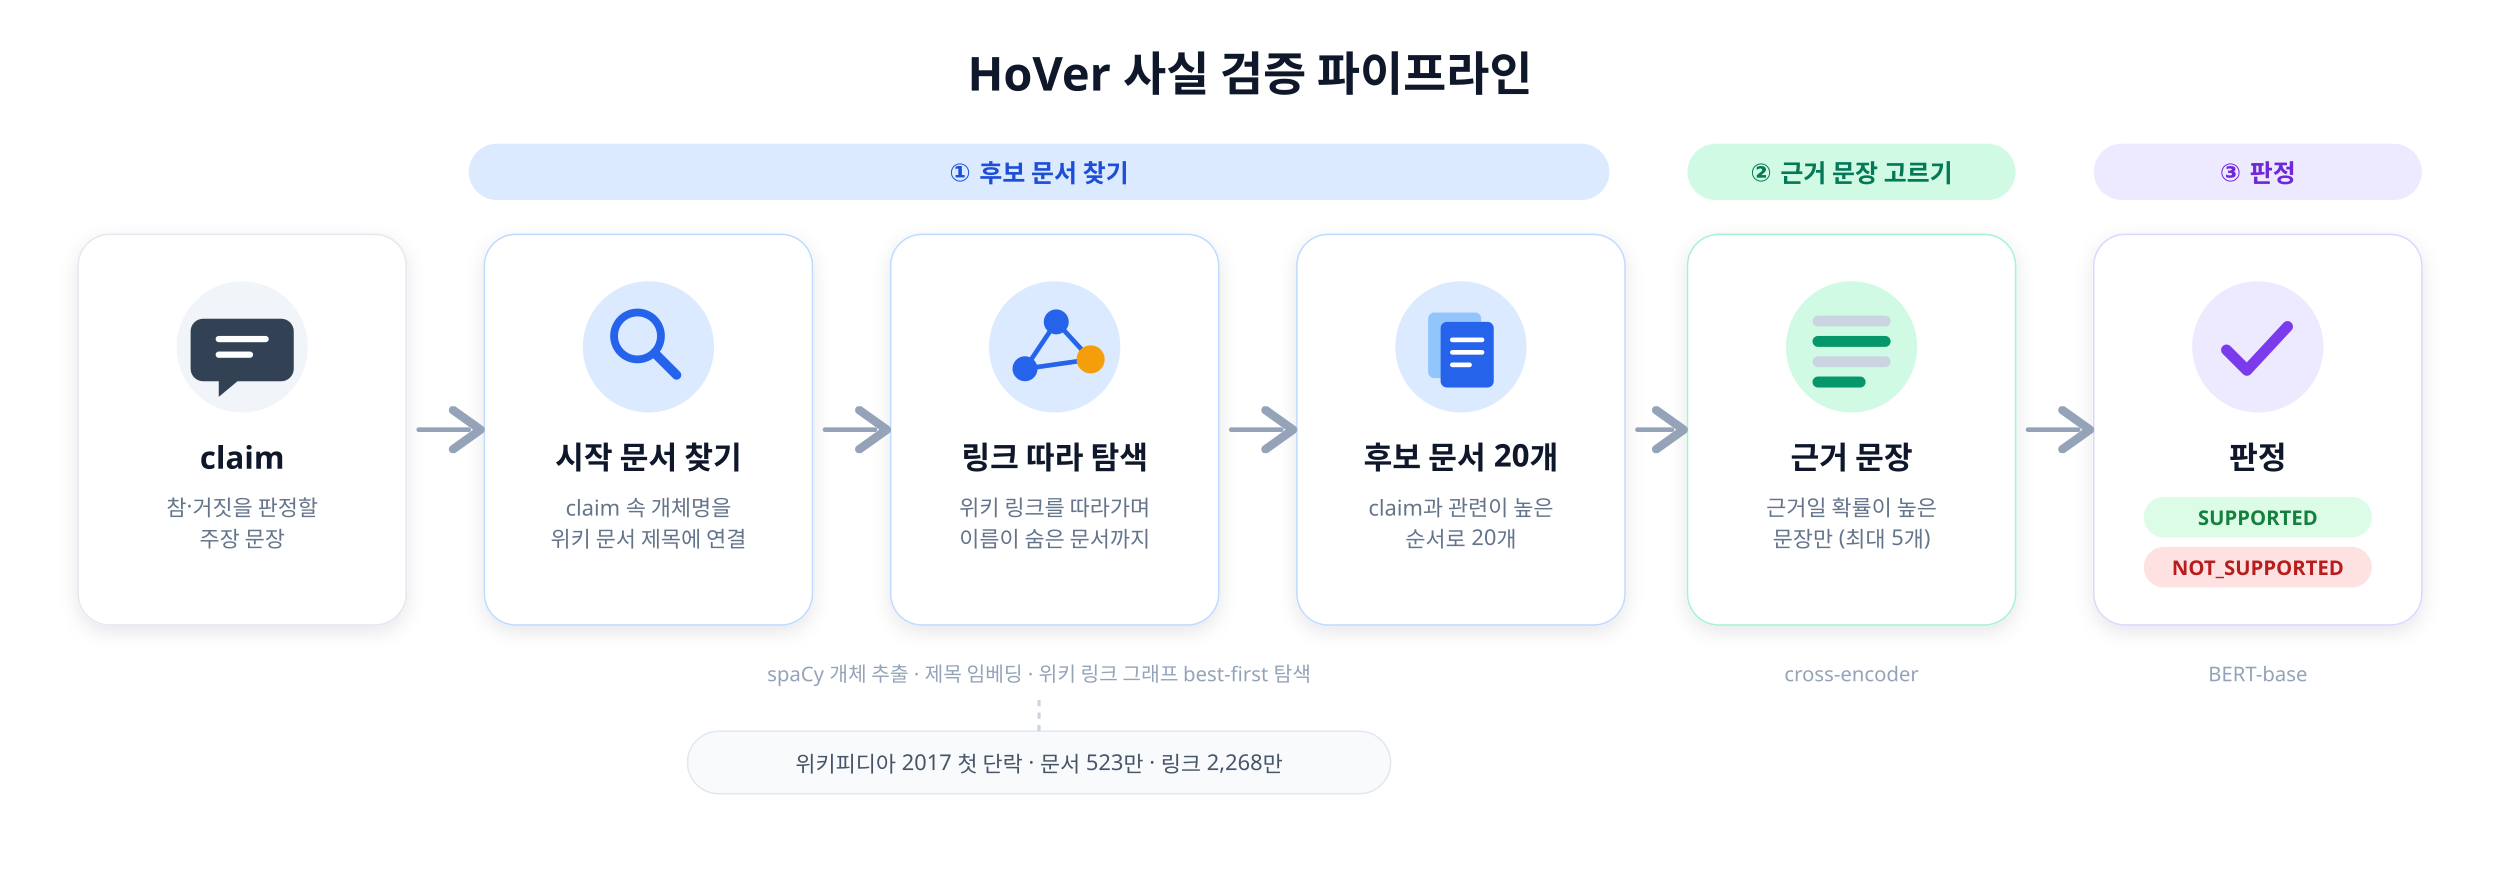
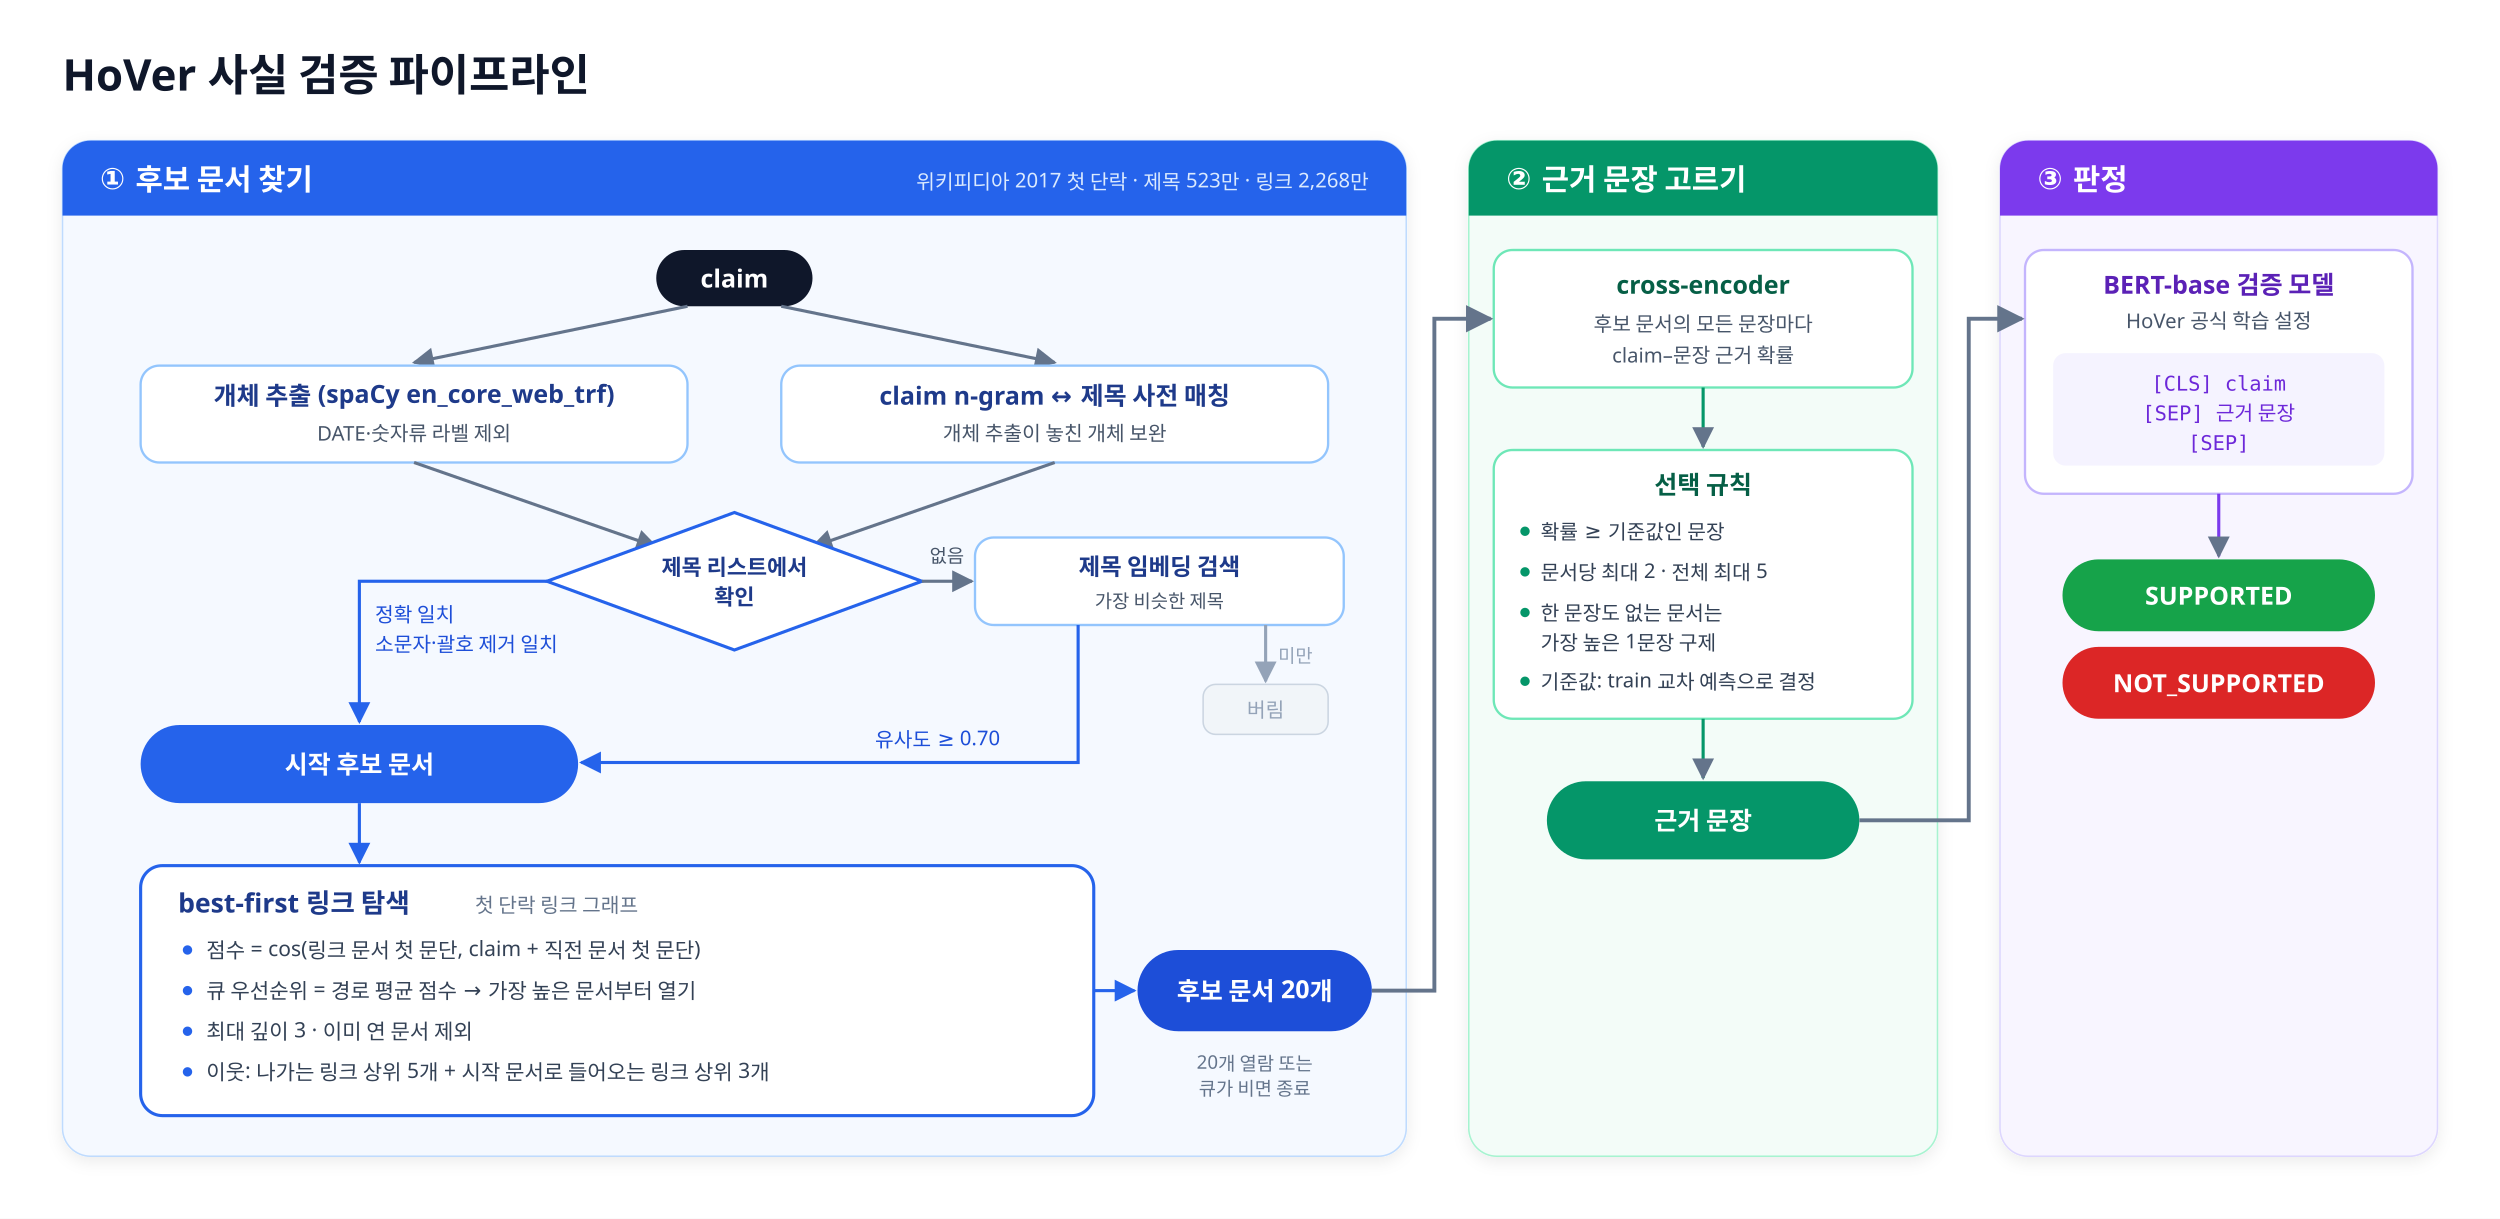
- <svg xmlns="http://www.w3.org/2000/svg" width="1600" height="560" viewBox="0 0 1600 560" font-family="'Malgun Gothic','Apple SD Gothic Neo','Noto Sans KR',sans-serif">
+ <svg xmlns="http://www.w3.org/2000/svg" width="1600" height="780" viewBox="0 0 1600 780" font-family="'Malgun Gothic','Apple SD Gothic Neo','Noto Sans KR',sans-serif">
  <defs>
-     <filter id="shadow" x="-10%" y="-10%" width="120%" height="130%">
-       <feDropShadow dx="0" dy="4" stdDeviation="6" flood-color="#0f172a" flood-opacity="0.10" />
+     <filter id="shadow" x="-5%" y="-5%" width="110%" height="115%">
+       <feDropShadow dx="0" dy="3" stdDeviation="5" flood-color="#0f172a" flood-opacity="0.08" />
    </filter>
-     <marker id="chev" viewBox="0 0 12 12" refX="6" refY="6" markerWidth="10" markerHeight="10" orient="auto">
-       <path d="M2,1 L9,6 L2,11" fill="none" stroke="#94a3b8" stroke-width="2.2" stroke-linecap="round" stroke-linejoin="round" />
+     <marker id="a" viewBox="0 0 10 10" refX="9" refY="5" markerWidth="7" markerHeight="7" orient="auto">
+       <path d="M0,0 L10,5 L0,10 z" fill="#64748b" />
+     </marker>
+     <marker id="ab" viewBox="0 0 10 10" refX="9" refY="5" markerWidth="7" markerHeight="7" orient="auto">
+       <path d="M0,0 L10,5 L0,10 z" fill="#2563eb" />
+     </marker>
+     <marker id="ag" viewBox="0 0 10 10" refX="9" refY="5" markerWidth="7" markerHeight="7" orient="auto">
+       <path d="M0,0 L10,5 L0,10 z" fill="#94a3b8" />
    </marker>
  </defs>
-   <rect width="1600" height="560" fill="#ffffff" />
-   <text x="800" y="58" font-size="30" font-weight="700" fill="#0f172a" text-anchor="middle">HoVer 사실 검증 파이프라인</text>
-   <g font-size="16" font-weight="700">
-     <rect x="300" y="92" width="730" height="36" rx="18" fill="#dbeafe" />
-     <text x="665" y="116" text-anchor="middle" fill="#1d4ed8">① 후보 문서 찾기</text>
-     <rect x="1080" y="92" width="210" height="36" rx="18" fill="#d1fae5" />
-     <text x="1185" y="116" text-anchor="middle" fill="#047857">② 근거 문장 고르기</text>
-     <rect x="1340" y="92" width="210" height="36" rx="18" fill="#ede9fe" />
-     <text x="1445" y="116" text-anchor="middle" fill="#6d28d9">③ 판정</text>
+   <rect width="1600" height="780" fill="#ffffff" />
+   <text x="40" y="58" font-size="28" font-weight="700" fill="#0f172a">HoVer 사실 검증 파이프라인</text>
+   <g filter="url(#shadow)">
+     <rect x="40" y="90" width="860" height="650" rx="18" fill="#f5f9ff" stroke="#bfdbfe" />
+   </g>
+   <path d="M58,90 h824 a18,18 0 0 1 18,18 v30 h-860 v-30 a18,18 0 0 1 18,-18 z" fill="#2563eb" />
+   <text x="64" y="121" font-size="19" font-weight="700" fill="#ffffff">① 후보 문서 찾기</text>
+   <text x="876" y="121" font-size="13" fill="#dbeafe" text-anchor="end">위키피디아 2017 첫 단락 · 제목 523만 · 링크 2,268만</text>
+   <rect x="420" y="160" width="100" height="36" rx="18" fill="#0f172a" />
+   <text x="470" y="184" font-size="16" font-weight="700" fill="#ffffff" text-anchor="middle">claim</text>
+   <path d="M440,196 L265,232" stroke="#64748b" stroke-width="2" fill="none" marker-end="url(#a)" />
+   <path d="M500,196 L675,232" stroke="#64748b" stroke-width="2" fill="none" marker-end="url(#a)" />
+   <rect x="90" y="234" width="350" height="62" rx="12" fill="#ffffff" stroke="#93c5fd" stroke-width="1.5" />
+   <text x="265" y="259" font-size="16" font-weight="700" fill="#1e3a8a" text-anchor="middle">개체 추출 (spaCy en_core_web_trf)</text>
+   <text x="265" y="282" font-size="13" fill="#475569" text-anchor="middle">DATE·숫자류 라벨 제외</text>
+   <rect x="500" y="234" width="350" height="62" rx="12" fill="#ffffff" stroke="#93c5fd" stroke-width="1.5" />
+   <text x="675" y="259" font-size="16" font-weight="700" fill="#1e3a8a" text-anchor="middle">claim n-gram ↔ 제목 사전 매칭</text>
+   <text x="675" y="282" font-size="13" fill="#475569" text-anchor="middle">개체 추출이 놓친 개체 보완</text>
+   <path d="M265,296 L420,350" stroke="#64748b" stroke-width="2" fill="none" marker-end="url(#a)" />
+   <path d="M675,296 L520,350" stroke="#64748b" stroke-width="2" fill="none" marker-end="url(#a)" />
+   <polygon points="350,372 470,328 590,372 470,416" fill="#ffffff" stroke="#2563eb" stroke-width="2" />
+   <text x="470" y="368" font-size="14" font-weight="700" fill="#1e3a8a" text-anchor="middle">제목 리스트에서</text>
+   <text x="470" y="387" font-size="14" font-weight="700" fill="#1e3a8a" text-anchor="middle">확인</text>
+   <path d="M350,372 H230 V462" stroke="#2563eb" stroke-width="2" fill="none" marker-end="url(#ab)" />
+   <text x="240" y="398" font-size="13" fill="#1d4ed8">정확 일치</text>
+   <text x="240" y="417" font-size="13" fill="#1d4ed8">소문자·괄호 제거 일치</text>
+   <path d="M590,372 H622" stroke="#64748b" stroke-width="2" fill="none" marker-end="url(#a)" />
+   <text x="606" y="360" font-size="12" fill="#475569" text-anchor="middle">없음</text>
+   <rect x="624" y="344" width="236" height="56" rx="12" fill="#ffffff" stroke="#93c5fd" stroke-width="1.5" />
+   <text x="742" y="368" font-size="15" font-weight="700" fill="#1e3a8a" text-anchor="middle">제목 임베딩 검색</text>
+   <text x="742" y="389" font-size="12" fill="#475569" text-anchor="middle">가장 비슷한 제목</text>
+   <path d="M690,400 V488 H372" stroke="#2563eb" stroke-width="2" fill="none" marker-end="url(#ab)" />
+   <text x="560" y="478" font-size="13" fill="#1d4ed8">유사도 ≥ 0.70</text>
+   <path d="M810,400 V436" stroke="#94a3b8" stroke-width="2" fill="none" marker-end="url(#ag)" />
+   <text x="818" y="424" font-size="12" fill="#94a3b8">미만</text>
+   <rect x="770" y="438" width="80" height="32" rx="8" fill="#f1f5f9" stroke="#cbd5e1" />
+   <text x="810" y="459" font-size="13" fill="#94a3b8" text-anchor="middle">버림</text>
+   <rect x="90" y="464" width="280" height="50" rx="25" fill="#2563eb" />
+   <text x="230" y="495" font-size="16" font-weight="700" fill="#ffffff" text-anchor="middle">시작 후보 문서</text>
+   <path d="M230,514 V552" stroke="#2563eb" stroke-width="2" fill="none" marker-end="url(#ab)" />
+   <rect x="90" y="554" width="610" height="160" rx="14" fill="#ffffff" stroke="#2563eb" stroke-width="2" />
+   <text x="114" y="584" font-size="17" font-weight="700" fill="#1e3a8a">best-first 링크 탐색</text>
+   <text x="114" y="584" dx="190" font-size="13" fill="#64748b">첫 단락 링크 그래프</text>
+   <g font-size="13.5" fill="#334155">
+     <circle cx="120" cy="608" r="3" fill="#2563eb" />
+     <text x="132" y="613">점수 = cos(링크 문서 첫 문단, claim + 직전 문서 첫 문단)</text>
+     <circle cx="120" cy="634" r="3" fill="#2563eb" />
+     <text x="132" y="639">큐 우선순위 = 경로 평균 점수 → 가장 높은 문서부터 열기</text>
+     <circle cx="120" cy="660" r="3" fill="#2563eb" />
+     <text x="132" y="665">최대 깊이 3 · 이미 연 문서 제외</text>
+     <circle cx="120" cy="686" r="3" fill="#2563eb" />
+     <text x="132" y="691">이웃: 나가는 링크 상위 5개 + 시작 문서로 들어오는 링크 상위 3개</text>
+   </g>
+   <path d="M700,634 H726" stroke="#2563eb" stroke-width="2" fill="none" marker-end="url(#ab)" />
+   <rect x="728" y="608" width="150" height="52" rx="26" fill="#1d4ed8" />
+   <text x="803" y="640" font-size="16" font-weight="700" fill="#ffffff" text-anchor="middle">후보 문서 20개</text>
+   <text x="803" y="684" font-size="12" fill="#64748b" text-anchor="middle">20개 열람 또는</text>
+   <text x="803" y="701" font-size="12" fill="#64748b" text-anchor="middle">큐가 비면 종료</text>
+   <g filter="url(#shadow)">
+     <rect x="940" y="90" width="300" height="650" rx="18" fill="#f3fcf8" stroke="#a7f3d0" />
+   </g>
+   <path d="M958,90 h264 a18,18 0 0 1 18,18 v30 h-300 v-30 a18,18 0 0 1 18,-18 z" fill="#059669" />
+   <text x="964" y="121" font-size="19" font-weight="700" fill="#ffffff">② 근거 문장 고르기</text>
+   <g transform="translate(0,-40)">
+     <rect x="956" y="200" width="268" height="88" rx="12" fill="#ffffff" stroke="#6ee7b7" stroke-width="1.5" />
+     <text x="1090" y="228" font-size="16" font-weight="700" fill="#065f46" text-anchor="middle">cross-encoder</text>
+     <text x="1090" y="252" font-size="13" fill="#475569" text-anchor="middle">후보 문서의 모든 문장마다</text>
+     <text x="1090" y="272" font-size="13" fill="#475569" text-anchor="middle">claim–문장 근거 확률</text>
+     <path d="M1090,288 V326" stroke="#059669" stroke-width="2" fill="none" marker-end="url(#a)" />
+     <rect x="956" y="328" width="268" height="172" rx="12" fill="#ffffff" stroke="#6ee7b7" stroke-width="1.5" />
+     <text x="1090" y="356" font-size="16" font-weight="700" fill="#065f46" text-anchor="middle">선택 규칙</text>
+     <g font-size="13" fill="#334155">
+       <circle cx="976" cy="380" r="3" fill="#059669" />
+       <text x="986" y="385">확률 ≥ 기준값인 문장</text>
+       <circle cx="976" cy="406" r="3" fill="#059669" />
+       <text x="986" y="411">문서당 최대 2 · 전체 최대 5</text>
+       <circle cx="976" cy="432" r="3" fill="#059669" />
+       <text x="986" y="437">한 문장도 없는 문서는</text>
+       <text x="986" y="456">가장 높은 1문장 구제</text>
+       <circle cx="976" cy="476" r="3" fill="#059669" />
+       <text x="986" y="481">기준값: train 교차 예측으로 결정</text>
+     </g>
+     <path d="M1090,500 V538" stroke="#059669" stroke-width="2" fill="none" marker-end="url(#a)" />
+     <rect x="990" y="540" width="200" height="50" rx="25" fill="#059669" />
+     <text x="1090" y="571" font-size="16" font-weight="700" fill="#ffffff" text-anchor="middle">근거 문장</text>
  </g>
  <g filter="url(#shadow)">
-     <rect x="50" y="150" width="210" height="250" rx="20" fill="#ffffff" stroke="#e2e8f0" />
+     <rect x="1280" y="90" width="280" height="650" rx="18" fill="#f8f5ff" stroke="#ddd6fe" />
  </g>
-   <circle cx="155" cy="222" r="42" fill="#f1f5f9" />
-   <path d="M130,204 h50 a8,8 0 0 1 8,8 v24 a8,8 0 0 1 -8,8 h-28 l-12,10 v-10 h-10 a8,8 0 0 1 -8,-8 v-24 a8,8 0 0 1 8,-8 z" fill="#334155" />
-   <rect x="138" y="215" width="34" height="4" rx="2" fill="#ffffff" />
-   <rect x="138" y="225" width="24" height="4" rx="2" fill="#ffffff" />
-   <text x="155" y="300" font-size="20" font-weight="700" fill="#0f172a" text-anchor="middle">claim</text>
-   <text x="155" y="330" font-size="14" fill="#64748b" text-anchor="middle">참·거짓을 판정할</text>
-   <text x="155" y="350" font-size="14" fill="#64748b" text-anchor="middle">주장 문장</text>
-   <g filter="url(#shadow)">
-     <rect x="310" y="150" width="210" height="250" rx="20" fill="#ffffff" stroke="#bfdbfe" />
+   <path d="M1298,90 h244 a18,18 0 0 1 18,18 v30 h-280 v-30 a18,18 0 0 1 18,-18 z" fill="#7c3aed" />
+   <text x="1304" y="121" font-size="19" font-weight="700" fill="#ffffff">③ 판정</text>
+   <g transform="translate(0,-40)">
+     <rect x="1296" y="200" width="248" height="156" rx="12" fill="#ffffff" stroke="#c4b5fd" stroke-width="1.5" />
+     <text x="1420" y="228" font-size="16" font-weight="700" fill="#5b21b6" text-anchor="middle">BERT-base 검증 모델</text>
+     <text x="1420" y="250" font-size="13" fill="#475569" text-anchor="middle">HoVer 공식 학습 설정</text>
+     <rect x="1314" y="266" width="212" height="72" rx="8" fill="#f5f3ff" />
+     <g font-size="13" fill="#6d28d9" text-anchor="middle" font-family="Consolas,'D2Coding',monospace">
+       <text x="1420" y="290">[CLS] claim</text>
+       <text x="1420" y="309">[SEP] 근거 문장</text>
+       <text x="1420" y="328">[SEP]</text>
+     </g>
+     <path d="M1420,356 V396" stroke="#7c3aed" stroke-width="2" fill="none" marker-end="url(#a)" />
+     <rect x="1320" y="398" width="200" height="46" rx="23" fill="#16a34a" />
+     <text x="1420" y="427" font-size="16" font-weight="700" fill="#ffffff" text-anchor="middle">SUPPORTED</text>
+     <rect x="1320" y="454" width="200" height="46" rx="23" fill="#dc2626" />
+     <text x="1420" y="483" font-size="16" font-weight="700" fill="#ffffff" text-anchor="middle">NOT_SUPPORTED</text>
  </g>
-   <circle cx="415" cy="222" r="42" fill="#dbeafe" />
-   <circle cx="408" cy="215" r="15" fill="none" stroke="#2563eb" stroke-width="5" />
-   <line x1="419" y1="226" x2="433" y2="240" stroke="#2563eb" stroke-width="6" stroke-linecap="round" />
-   <text x="415" y="300" font-size="20" font-weight="700" fill="#0f172a" text-anchor="middle">시작 문서 찾기</text>
-   <text x="415" y="330" font-size="14" fill="#64748b" text-anchor="middle">claim 속 개체명을</text>
-   <text x="415" y="350" font-size="14" fill="#64748b" text-anchor="middle">위키 문서 제목에 연결</text>
-   <g filter="url(#shadow)">
-     <rect x="570" y="150" width="210" height="250" rx="20" fill="#ffffff" stroke="#bfdbfe" />
-   </g>
-   <circle cx="675" cy="222" r="42" fill="#dbeafe" />
-   <g stroke="#2563eb" stroke-width="3">
-     <line x1="656" y1="236" x2="676" y2="206" />
-     <line x1="676" y1="206" x2="698" y2="230" />
-     <line x1="656" y1="236" x2="698" y2="230" />
-   </g>
-   <circle cx="656" cy="236" r="8" fill="#2563eb" />
-   <circle cx="676" cy="206" r="8" fill="#2563eb" />
-   <circle cx="698" cy="230" r="9" fill="#f59e0b" />
-   <text x="675" y="300" font-size="20" font-weight="700" fill="#0f172a" text-anchor="middle">링크 따라 탐색</text>
-   <text x="675" y="330" font-size="14" fill="#64748b" text-anchor="middle">위키 링크를 따라가며</text>
-   <text x="675" y="350" font-size="14" fill="#64748b" text-anchor="middle">이름이 숨은 문서까지</text>
-   <g filter="url(#shadow)">
-     <rect x="830" y="150" width="210" height="250" rx="20" fill="#ffffff" stroke="#bfdbfe" />
-   </g>
-   <circle cx="935" cy="222" r="42" fill="#dbeafe" />
-   <rect x="914" y="200" width="34" height="42" rx="4" fill="#93c5fd" />
-   <rect x="922" y="206" width="34" height="42" rx="4" fill="#2563eb" />
-   <rect x="928" y="216" width="22" height="3" rx="1.5" fill="#ffffff" />
-   <rect x="928" y="224" width="22" height="3" rx="1.5" fill="#ffffff" />
-   <rect x="928" y="232" width="14" height="3" rx="1.5" fill="#ffffff" />
-   <text x="935" y="300" font-size="20" font-weight="700" fill="#0f172a" text-anchor="middle">후보 문서 20개</text>
-   <text x="935" y="330" font-size="14" fill="#64748b" text-anchor="middle">claim과 관련이 높은</text>
-   <text x="935" y="350" font-size="14" fill="#64748b" text-anchor="middle">순서로 20개</text>
-   <g filter="url(#shadow)">
-     <rect x="1080" y="150" width="210" height="250" rx="20" fill="#ffffff" stroke="#a7f3d0" />
-   </g>
-   <circle cx="1185" cy="222" r="42" fill="#d1fae5" />
-   <rect x="1160" y="202" width="50" height="7" rx="3.5" fill="#cbd5e1" />
-   <rect x="1160" y="215" width="50" height="7" rx="3.5" fill="#059669" />
-   <rect x="1160" y="228" width="50" height="7" rx="3.5" fill="#cbd5e1" />
-   <rect x="1160" y="241" width="34" height="7" rx="3.5" fill="#059669" />
-   <text x="1185" y="300" font-size="20" font-weight="700" fill="#0f172a" text-anchor="middle">근거 문장</text>
-   <text x="1185" y="330" font-size="14" fill="#64748b" text-anchor="middle">근거일 확률이 높은</text>
-   <text x="1185" y="350" font-size="14" fill="#64748b" text-anchor="middle">문장만 (최대 5개)</text>
-   <g filter="url(#shadow)">
-     <rect x="1340" y="150" width="210" height="250" rx="20" fill="#ffffff" stroke="#ddd6fe" />
-   </g>
-   <circle cx="1445" cy="222" r="42" fill="#ede9fe" />
-   <path d="M1425,224 l13,13 l26,-28" fill="none" stroke="#7c3aed" stroke-width="7" stroke-linecap="round" stroke-linejoin="round" />
-   <text x="1445" y="300" font-size="20" font-weight="700" fill="#0f172a" text-anchor="middle">판정</text>
-   <rect x="1372" y="318" width="146" height="26" rx="13" fill="#dcfce7" />
-   <text x="1445" y="336" font-size="13" font-weight="700" fill="#15803d" text-anchor="middle">SUPPORTED</text>
-   <rect x="1372" y="350" width="146" height="26" rx="13" fill="#fee2e2" />
-   <text x="1445" y="368" font-size="13" font-weight="700" fill="#b91c1c" text-anchor="middle">NOT_SUPPORTED</text>
-   <g stroke="#94a3b8" stroke-width="3" stroke-linecap="round">
-     <line x1="268" y1="275" x2="300" y2="275" marker-end="url(#chev)" />
-     <line x1="528" y1="275" x2="560" y2="275" marker-end="url(#chev)" />
-     <line x1="788" y1="275" x2="820" y2="275" marker-end="url(#chev)" />
-     <line x1="1048" y1="275" x2="1070" y2="275" marker-end="url(#chev)" />
-     <line x1="1298" y1="275" x2="1330" y2="275" marker-end="url(#chev)" />
-   </g>
-   <g font-size="13" fill="#94a3b8" text-anchor="middle">
-     <text x="665" y="436">spaCy 개체 추출 · 제목 임베딩 · 위키 링크 그래프 best-first 탐색</text>
-     <text x="1185" y="436">cross-encoder</text>
-     <text x="1445" y="436">BERT-base</text>
-   </g>
-   <rect x="440" y="468" width="450" height="40" rx="20" fill="#f8fafc" stroke="#e2e8f0" />
-   <text x="665" y="494" font-size="14" fill="#475569" text-anchor="middle">위키피디아 2017 첫 단락 · 문서 523만 · 링크 2,268만</text>
-   <line x1="665" y1="468" x2="665" y2="446" stroke="#cbd5e1" stroke-width="2" stroke-dasharray="4 4" />
+   <path d="M878,634 H918 V204 H954" stroke="#64748b" stroke-width="2.5" fill="none" marker-end="url(#a)" />
+   <path d="M1190,525 H1260 V204 H1294" stroke="#64748b" stroke-width="2.5" fill="none" marker-end="url(#a)" />
</svg>
